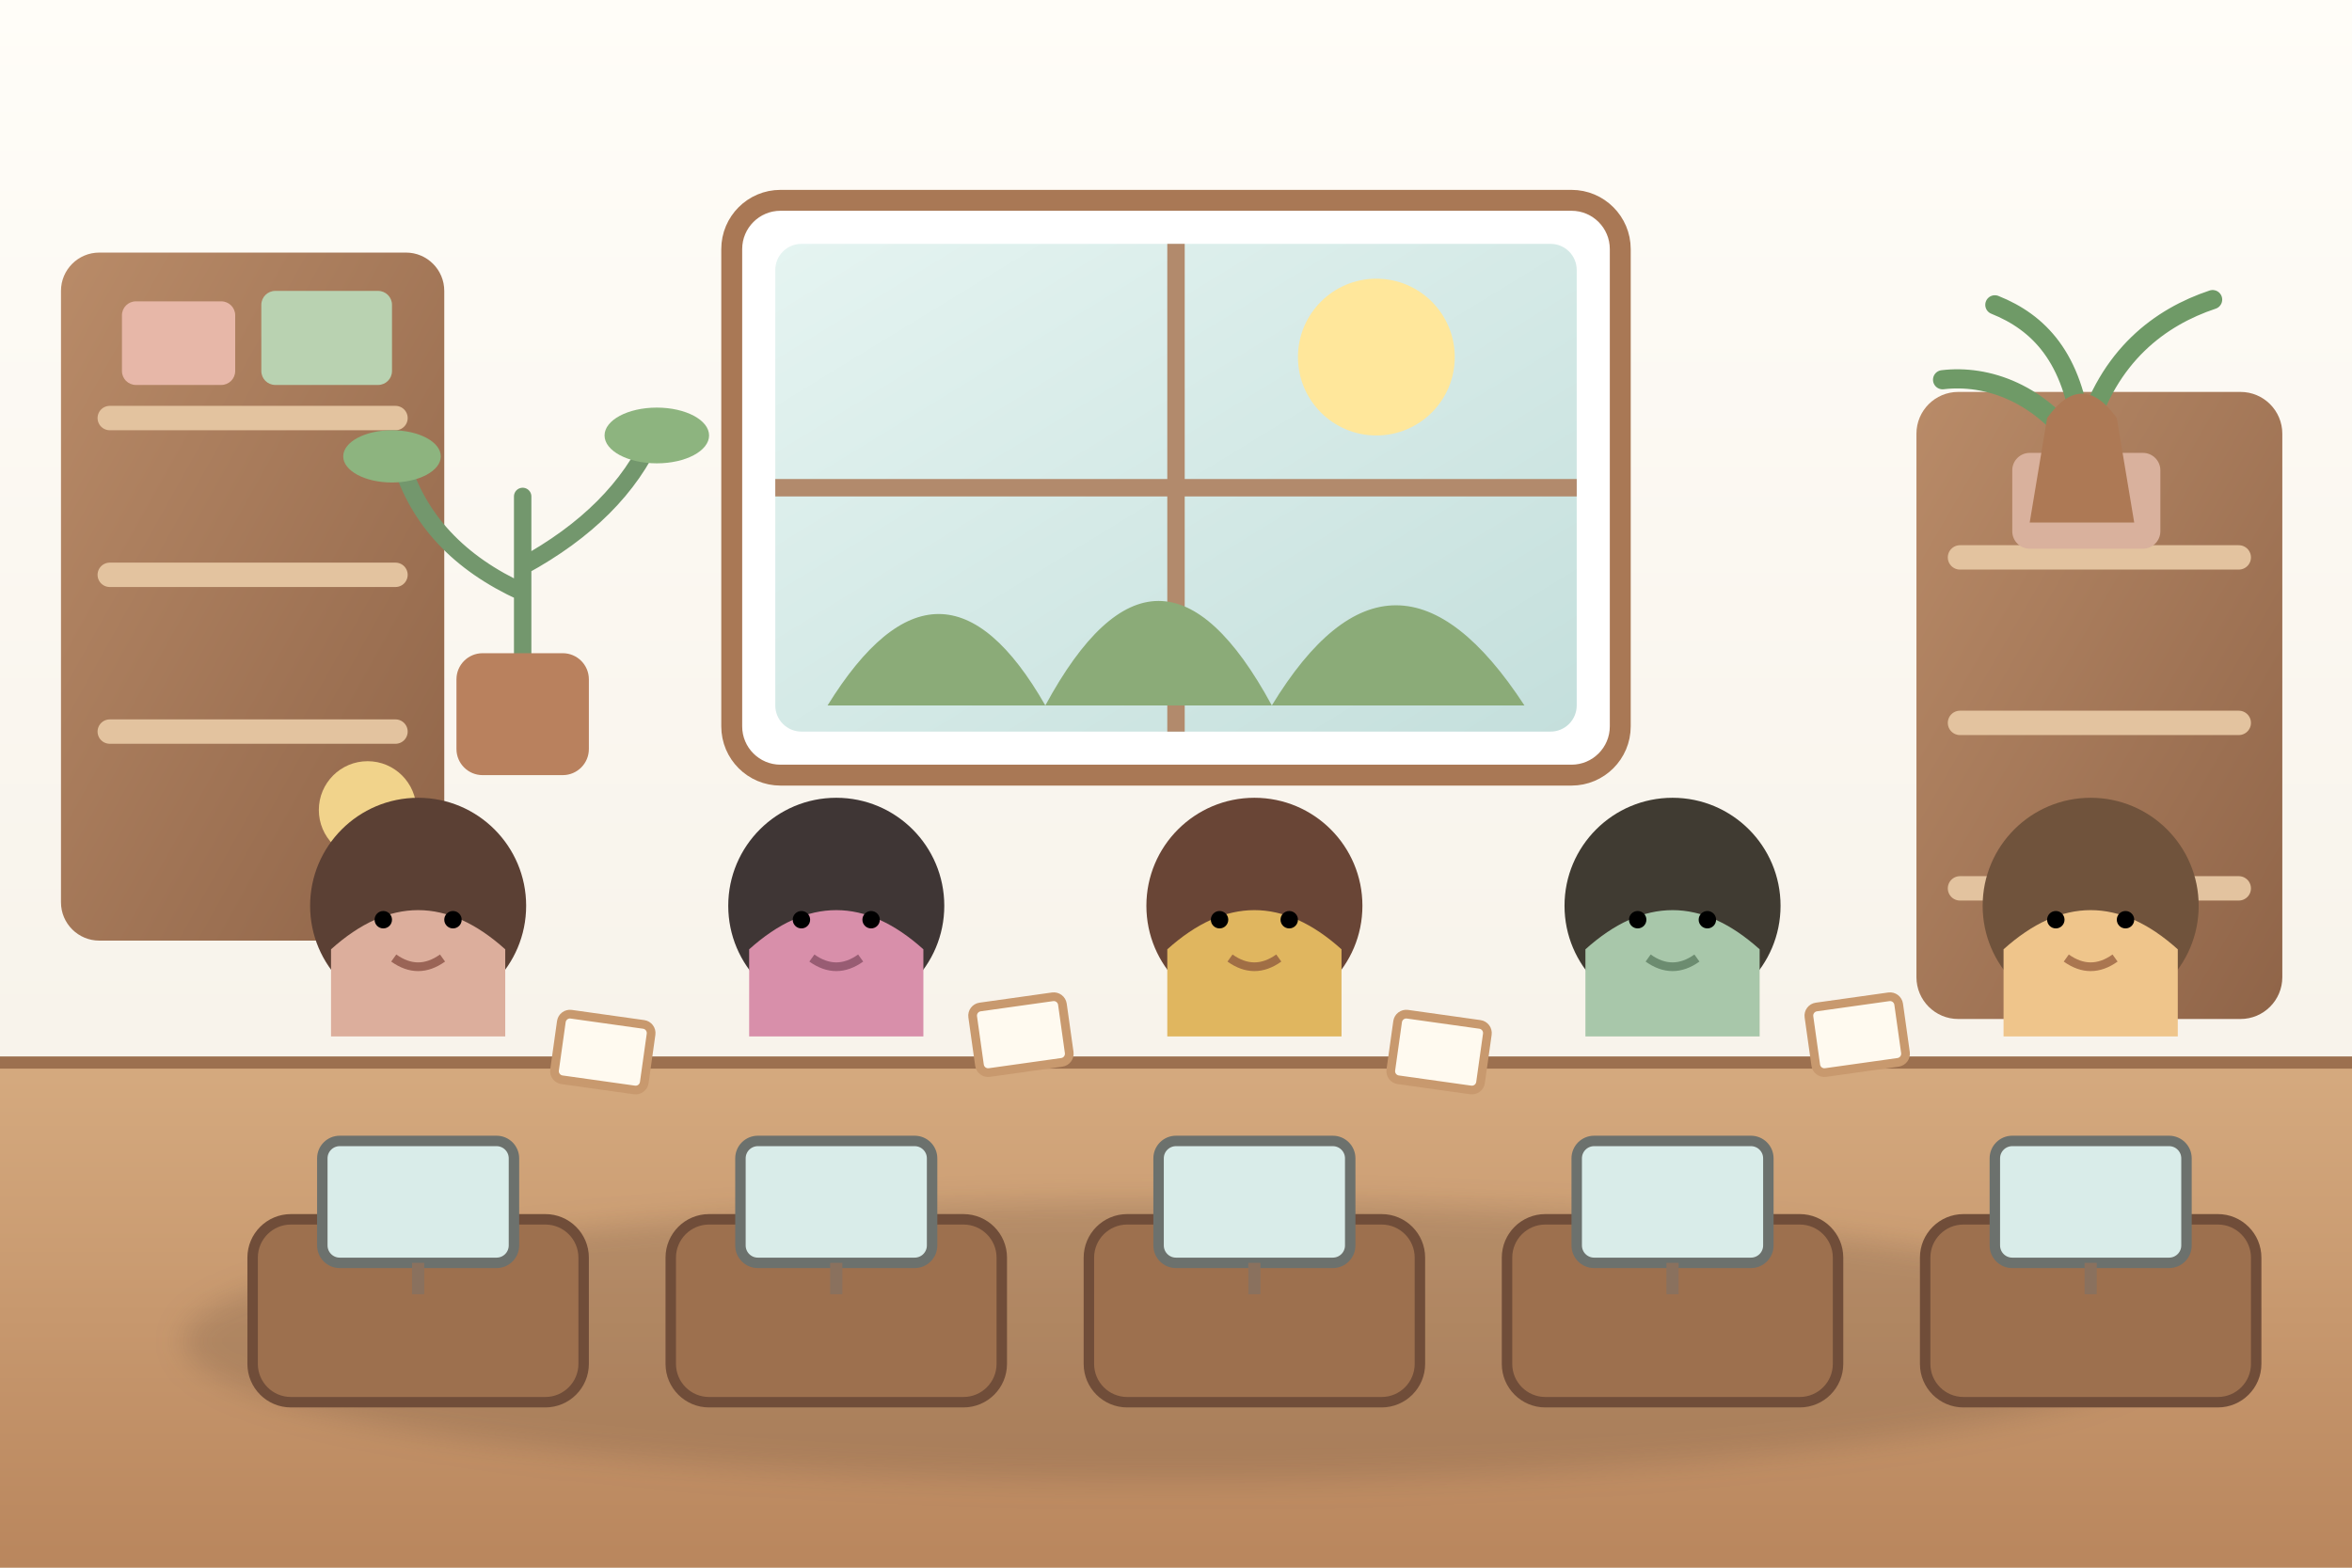
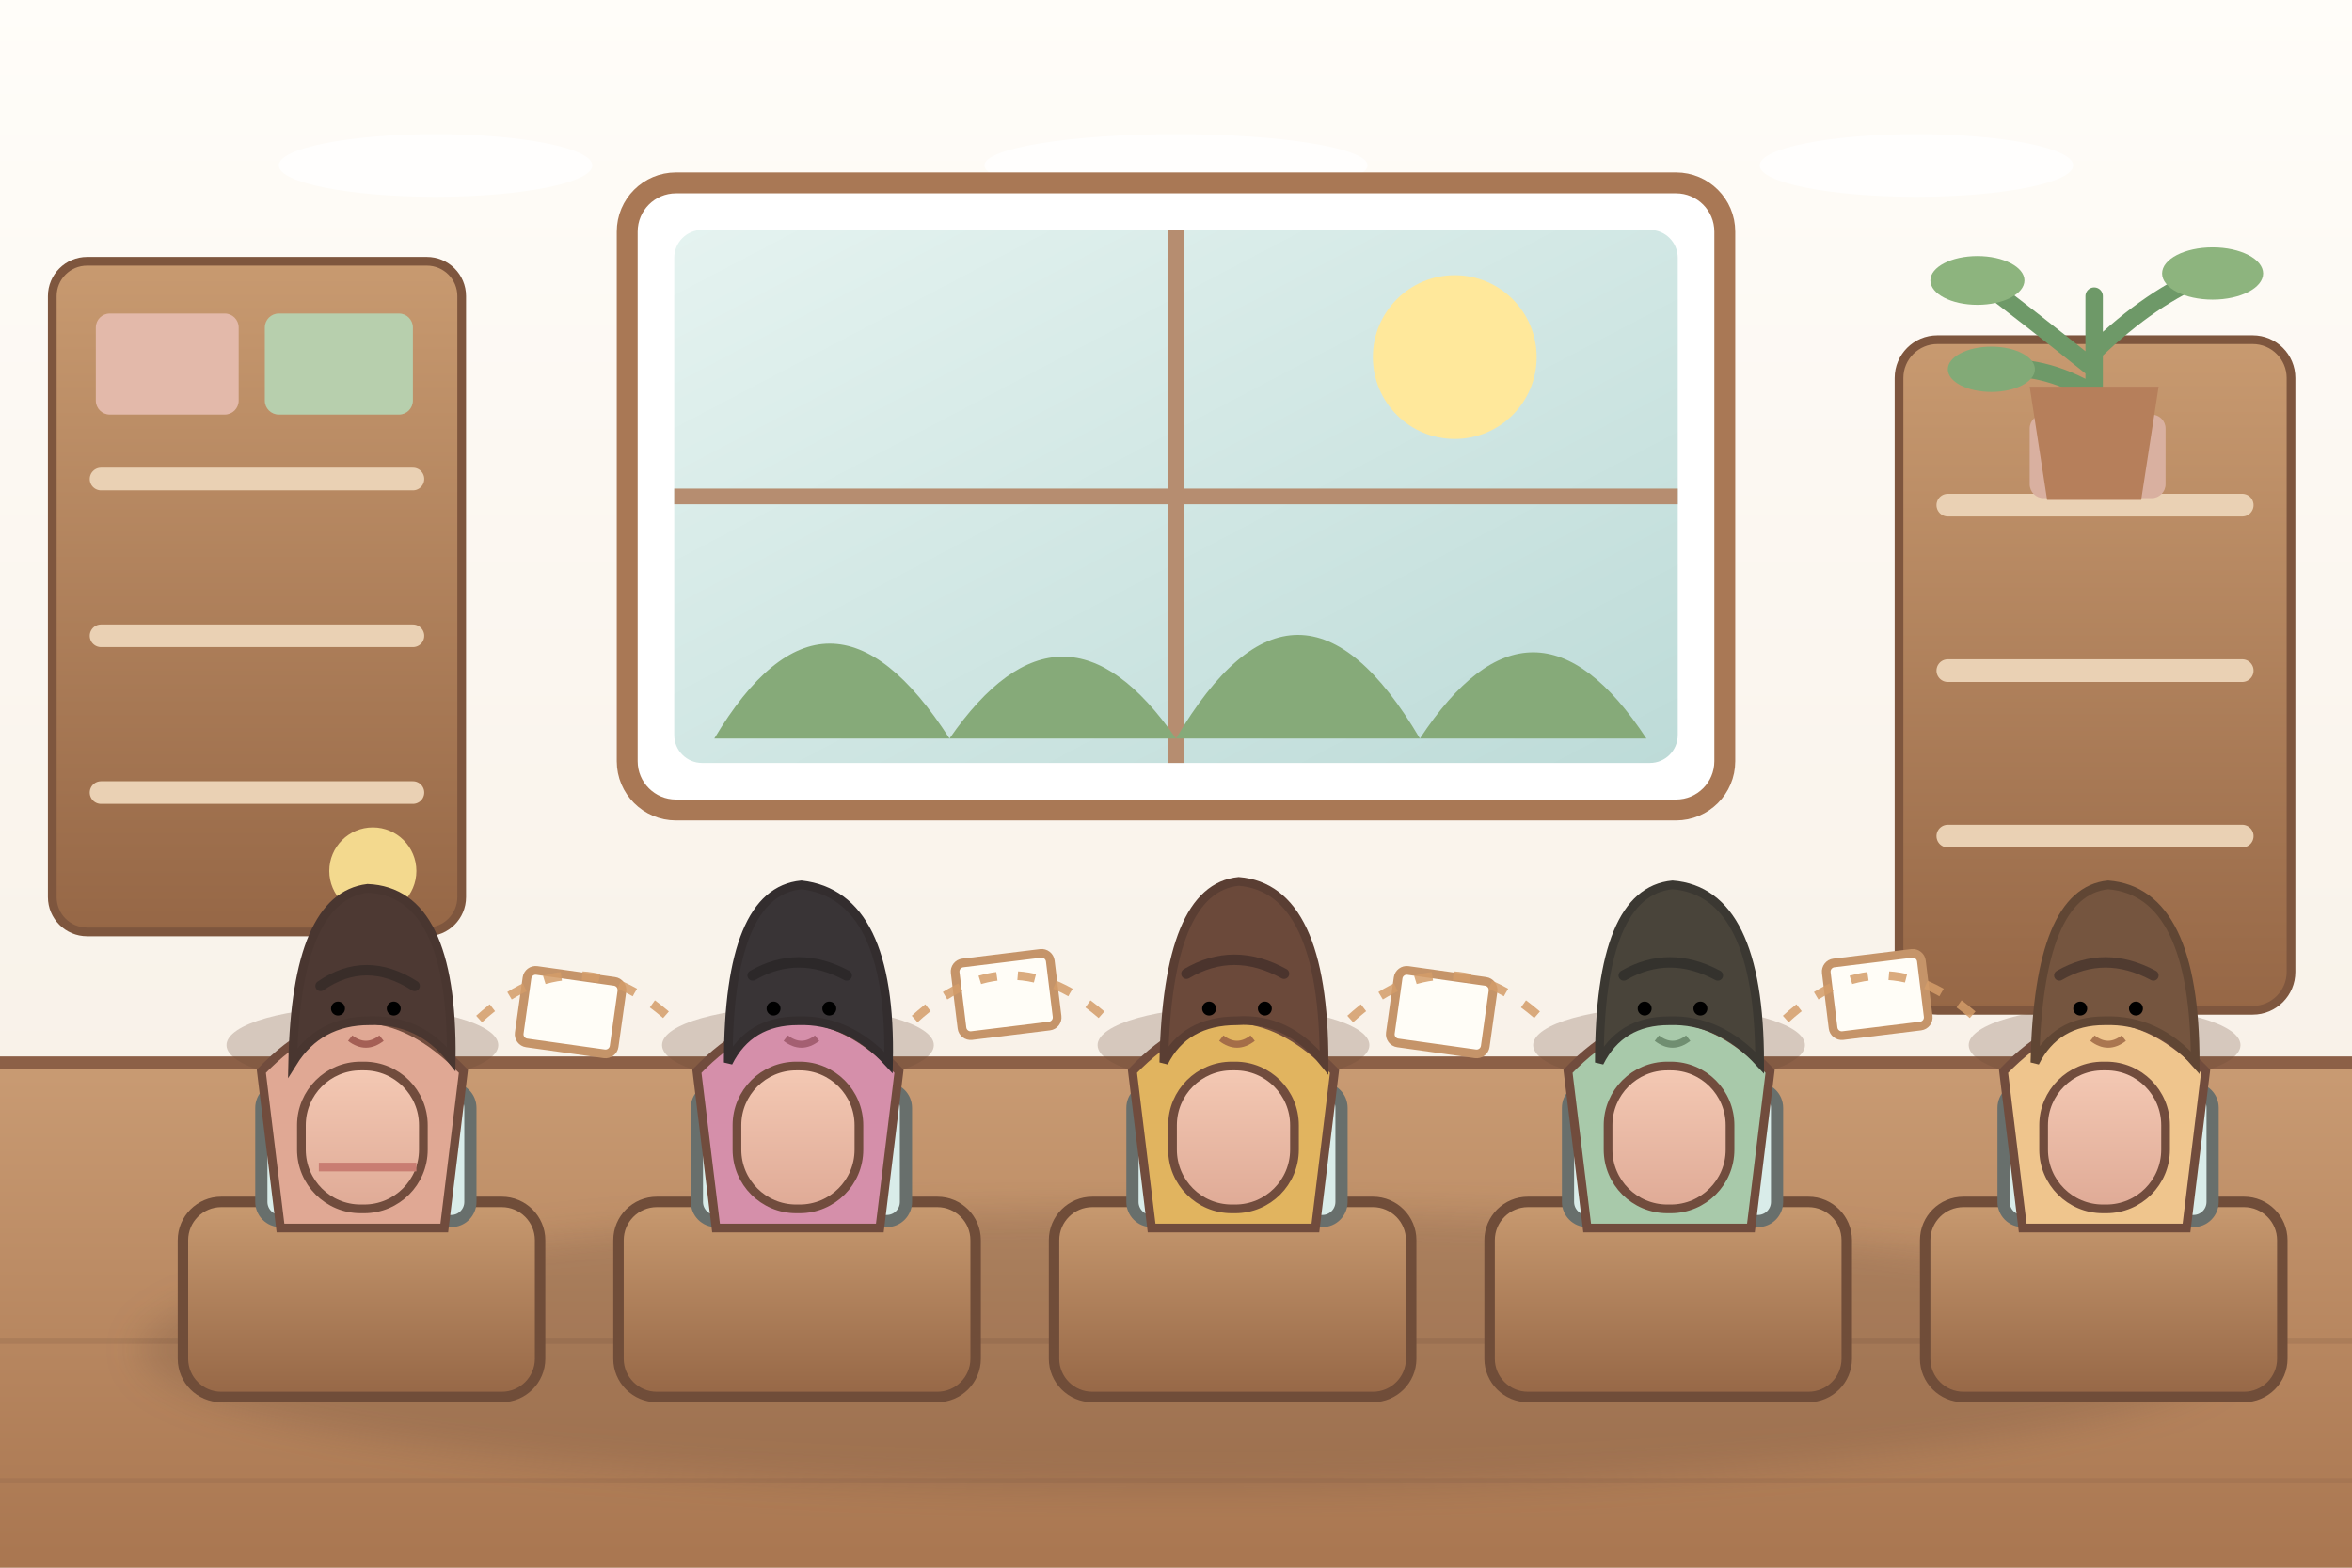
<svg xmlns="http://www.w3.org/2000/svg" viewBox="0 0 1350 900">
  <defs>
-     <linearGradient id="wall" x1="0" y1="0" x2="0" y2="1">
-       <stop stop-color="#fffdf8" />
-       <stop offset="1" stop-color="#f4eee4" />
+     <linearGradient id="wall" x2="0" y2="1">
+       <stop stop-color="#fffdf9" />
+       <stop offset=".72" stop-color="#f8f1e8" />
+       <stop offset="1" stop-color="#eee2d5" />
    </linearGradient>
-     <linearGradient id="floor" x1="0" y1="0" x2="0" y2="1">
-       <stop stop-color="#d5aa7f" />
-       <stop offset="1" stop-color="#b9865d" />
+     <linearGradient id="floor" x2="0" y2="1">
+       <stop stop-color="#c99b73" />
+       <stop offset="1" stop-color="#a97650" />
    </linearGradient>
-     <linearGradient id="wood" x1="0" y1="0" x2="1" y2="1">
-       <stop stop-color="#b98b68" />
-       <stop offset="1" stop-color="#8f6448" />
+     <linearGradient id="desk" x2="0" y2="1">
+       <stop stop-color="#c89a70" />
+       <stop offset="1" stop-color="#966746" />
    </linearGradient>
-     <linearGradient id="glass" x1="0" y1="0" x2="1" y2="1">
-       <stop stop-color="#e5f4f1" />
-       <stop offset="1" stop-color="#c4dfdc" />
+     <linearGradient id="skin" x2="0" y2="1">
+       <stop stop-color="#f4c9b4" />
+       <stop offset="1" stop-color="#dfaa96" />
+     </linearGradient>
+     <linearGradient id="glass" x2="1" y2="1">
+       <stop stop-color="#e5f3f0" />
+       <stop offset="1" stop-color="#bddbd8" />
    </linearGradient>
    <filter id="shadow">
-       <feGaussianBlur stdDeviation="8" />
+       <feGaussianBlur stdDeviation="10" />
    </filter>
-     <style>.float{animation:f 3.5s ease-in-out infinite;transform-box:fill-box;transform-origin:center bottom}.d2{animation-delay:.35s}.d3{animation-delay:.7s}.d4{animation-delay:1.05s}.d5{animation-delay:1.4s}@keyframes f{0%,100%{transform:translateY(0)}50%{transform:translateY(-4px)}}</style>
+     <filter id="soft">
+       <feGaussianBlur stdDeviation="2" />
+     </filter>
+     <style>
+  .float{animation:float 3.2s ease-in-out infinite;transform-box:fill-box;transform-origin:center bottom}
+  .d2{animation-delay:.3s}.d3{animation-delay:.6s}.d4{animation-delay:.9s}.d5{animation-delay:1.2s}
+  @keyframes float{0%,100%{transform:translateY(0)}50%{transform:translateY(-5px)}}
+  .blink{animation:blink 4.5s infinite;transform-box:fill-box;transform-origin:center}
+  @keyframes blink{0%,91%,100%{transform:scaleY(1)}93%{transform:scaleY(.12)}}
+  .paper{animation:paper 3s ease-in-out infinite;transform-box:fill-box;transform-origin:center}
+  @keyframes paper{0%,100%{transform:translateY(0) rotate(0)}50%{transform:translateY(-7px) rotate(-3deg)}}
+  </style>
  </defs>
  <rect width="1350" height="900" fill="url(#wall)" />
+   <g fill="#fff" opacity=".75">
+     <ellipse cx="250" cy="95" rx="90" ry="18" />
+     <ellipse cx="675" cy="95" rx="110" ry="18" />
+     <ellipse cx="1100" cy="95" rx="90" ry="18" />
+   </g>
+   <rect x="360" y="105" width="630" height="360" rx="28" fill="#fff" stroke="#a97855" stroke-width="12" />
+   <rect x="387" y="132" width="576" height="306" rx="16" fill="url(#glass)" />
+   <path d="M675 132V438M387 285H963" stroke="#b68d70" stroke-width="9" />
+   <circle cx="835" cy="205" r="47" fill="#ffe89b" />
+   <g fill="#86aa79">
+     <path d="M410 424Q475 315 545 424Q610 330 675 424Q745 305 815 424Q880 325 945 424Z" />
+   </g>
+   <g transform="translate(30 150)">
+     <rect width="235" height="385" rx="20" fill="url(#desk)" stroke="#7e563e" stroke-width="5" />
+     <rect x="25" y="30" width="82" height="58" rx="8" fill="#e3b9aa" />
+     <rect x="122" y="30" width="85" height="58" rx="8" fill="#b7cfad" />
+     <path d="M28 125H207M28 215H207M28 305H207" stroke="#ead1b4" stroke-width="13" stroke-linecap="round" />
+     <circle cx="184" cy="350" r="25" fill="#f3d98e" />
+   </g>
+   <g transform="translate(1090 150)">
+     <rect y="45" width="225" height="385" rx="22" fill="url(#desk)" stroke="#7e563e" stroke-width="5" />
+     <path d="M28 140H197M28 235H197M28 330H197" stroke="#ead1b4" stroke-width="13" stroke-linecap="round" />
+     <rect x="75" y="88" width="78" height="48" rx="8" fill="#d9b0a0" />
+     <path d="M112 82V20M112 62Q72 30 48 12M112 52Q145 20 178 7M112 76Q82 58 53 62" fill="none" stroke="#6e9968" stroke-width="10" stroke-linecap="round" />
+     <ellipse cx="45" cy="11" rx="27" ry="14" fill="#8db47e" />
+     <ellipse cx="180" cy="7" rx="29" ry="15" fill="#8db47e" />
+     <ellipse cx="53" cy="62" rx="25" ry="13" fill="#82aa77" />
+     <path d="M75 72H149L139 137H85Z" fill="#b67f5b" />
+   </g>
  <rect y="610" width="1350" height="290" fill="url(#floor)" />
-   <path d="M0 610H1350" stroke="#9c704f" stroke-width="7" />
-   <rect x="420" y="115" width="510" height="330" rx="28" fill="#fff" stroke="#a97855" stroke-width="12" />
-   <rect x="445" y="140" width="460" height="280" rx="15" fill="url(#glass)" />
-   <path d="M675 140V420M445 280H905" stroke="#b28a6c" stroke-width="10" />
-   <circle cx="790" cy="205" r="45" fill="#ffe79b" />
-   <path d="M475 405 Q540 300 600 405 Q665 285 730 405 Q800 290 875 405" fill="#8bab78" />
-   <g transform="translate(35 145)">
-     <rect width="220" height="395" rx="22" fill="url(#wood)" />
-     <path d="M28 95H192M28 185H192M28 275H192" stroke="#e3c39f" stroke-width="14" stroke-linecap="round" />
-     <rect x="35" y="28" width="65" height="48" rx="8" fill="#e7b7a8" />
-     <rect x="115" y="22" width="75" height="54" rx="8" fill="#b9d2b1" />
-     <circle cx="176" cy="320" r="28" fill="#f1d38b" />
+   <path d="M0 610H1350" stroke="#8c6047" stroke-width="7" />
+   <path d="M0 770H1350M0 850H1350" stroke="#95694d" stroke-width="3" opacity=".35" />
+   <ellipse cx="680" cy="775" rx="600" ry="80" fill="#4d382d" opacity=".18" filter="url(#shadow)" />
+   <g fill="url(#desk)" stroke="#704d39" stroke-width="6">
+     <rect x="105" y="690" width="205" height="112" rx="22" />
+     <rect x="355" y="690" width="205" height="112" rx="22" />
+     <rect x="605" y="690" width="205" height="112" rx="22" />
+     <rect x="855" y="690" width="205" height="112" rx="22" />
+     <rect x="1105" y="690" width="205" height="112" rx="22" />
  </g>
-   <g transform="translate(1100 170)">
-     <rect y="55" width="210" height="360" rx="24" fill="url(#wood)" />
-     <path d="M25 150H185M25 245H185M25 340H185" stroke="#e3c39f" stroke-width="14" stroke-linecap="round" />
-     <rect x="55" y="90" width="85" height="55" rx="10" fill="#d9b19d" />
-     <path d="M95 80C90 35 70 15 45 5M97 80C110 34 140 12 170 2M95 90C72 55 40 45 15 48" fill="none" stroke="#6f9a67" stroke-width="11" stroke-linecap="round" />
-     <path d="M75 70 Q95 42 115 70 L125 130H65Z" fill="#ad7955" />
+   <g fill="#d9ece9" stroke="#686f6c" stroke-width="7">
+     <rect x="150" y="625" width="120" height="76" rx="11" />
+     <rect x="400" y="625" width="120" height="76" rx="11" />
+     <rect x="650" y="625" width="120" height="76" rx="11" />
+     <rect x="900" y="625" width="120" height="76" rx="11" />
+     <rect x="1150" y="625" width="120" height="76" rx="11" />
  </g>
-   <g opacity=".18" filter="url(#shadow)" fill="#49392e">
-     <ellipse cx="675" cy="770" rx="570" ry="80" />
-   </g>
-   <g fill="#9d704e" stroke="#704d39" stroke-width="6">
-     <rect x="145" y="700" width="190" height="105" rx="22" />
-     <rect x="385" y="700" width="190" height="105" rx="22" />
-     <rect x="625" y="700" width="190" height="105" rx="22" />
-     <rect x="865" y="700" width="190" height="105" rx="22" />
-     <rect x="1105" y="700" width="190" height="105" rx="22" />
-   </g>
-   <g fill="#d9ece9" stroke="#6c716d" stroke-width="6">
-     <rect x="185" y="655" width="110" height="70" rx="10" />
-     <rect x="425" y="655" width="110" height="70" rx="10" />
-     <rect x="665" y="655" width="110" height="70" rx="10" />
-     <rect x="905" y="655" width="110" height="70" rx="10" />
-     <rect x="1145" y="655" width="110" height="70" rx="10" />
-   </g>
-   <g stroke="#8a715e" stroke-width="7">
-     <path d="M240 725v18M480 725v18M720 725v18M960 725v18M1200 725v18" />
+   <g fill="#8aa29c" opacity=".8">
+     <rect x="170" y="645" width="80" height="6" rx="3" />
+     <rect x="420" y="645" width="80" height="6" rx="3" />
+     <rect x="670" y="645" width="80" height="6" rx="3" />
+     <rect x="920" y="645" width="80" height="6" rx="3" />
+     <rect x="1170" y="645" width="80" height="6" rx="3" />
  </g>
  <g class="float">
-     <circle cx="240" cy="520" r="62" fill="#5b4034" />
-     <path d="M190 545Q240 500 290 545v50H190z" fill="#dcae9c" />
-     <circle cx="220" cy="528" r="5" />
-     <circle cx="260" cy="528" r="5" />
-     <path d="M226 550Q240 560 254 550" fill="none" stroke="#9a6456" stroke-width="5" />
+     <ellipse cx="208" cy="600" rx="78" ry="22" fill="#6c4b39" opacity=".25" />
+     <path d="M150 615Q208 555 266 615L255 705H161Z" fill="#e0a894" stroke="#714c3d" stroke-width="5" />
+     <rect x="173" y="612" width="70" height="82" rx="34" fill="url(#skin)" stroke="#714c3d" stroke-width="5" />
+     <path d="M168 610Q170 515 211 510Q260 512 259 608Q241 585 212 586Q183 586 168 610Z" fill="#4d3933" stroke="#493630" stroke-width="5" />
+     <path d="M184 566Q210 548 238 566" fill="none" stroke="#392d29" stroke-width="6" stroke-linecap="round" />
+     <g class="blink">
+       <circle cx="194" cy="579" r="4" />
+       <circle cx="226" cy="579" r="4" />
+     </g>
+     <path d="M201 596Q210 603 219 596" fill="none" stroke="#a45f55" stroke-width="4" />
+     <path d="M183 670H239" stroke="#c97d72" stroke-width="5" />
  </g>
  <g class="float d2">
-     <circle cx="480" cy="520" r="62" fill="#3f3635" />
-     <path d="M430 545Q480 500 530 545v50H430z" fill="#d88faa" />
-     <circle cx="460" cy="528" r="5" />
-     <circle cx="500" cy="528" r="5" />
-     <path d="M466 550Q480 560 494 550" fill="none" stroke="#985c73" stroke-width="5" />
+     <ellipse cx="458" cy="600" rx="78" ry="22" fill="#6c4b39" opacity=".25" />
+     <path d="M400 615Q458 555 516 615L505 705H411Z" fill="#d58faa" stroke="#714c3d" stroke-width="5" />
+     <rect x="423" y="612" width="70" height="82" rx="34" fill="url(#skin)" stroke="#714c3d" stroke-width="5" />
+     <path d="M418 610Q418 512 460 508Q512 514 510 610Q487 585 458 586Q430 586 418 610Z" fill="#393436" stroke="#332d2e" stroke-width="5" />
+     <path d="M432 560Q458 545 486 560" fill="none" stroke="#2c2829" stroke-width="6" stroke-linecap="round" />
+     <g class="blink">
+       <circle cx="444" cy="579" r="4" />
+       <circle cx="476" cy="579" r="4" />
+     </g>
+     <path d="M451 596Q460 603 469 596" fill="none" stroke="#a45f72" stroke-width="4" />
  </g>
  <g class="float d3">
-     <circle cx="720" cy="520" r="62" fill="#694536" />
-     <path d="M670 545Q720 500 770 545v50H670z" fill="#e0b65f" />
-     <circle cx="700" cy="528" r="5" />
-     <circle cx="740" cy="528" r="5" />
-     <path d="M706 550Q720 560 734 550" fill="none" stroke="#a06e45" stroke-width="5" />
+     <ellipse cx="708" cy="600" rx="78" ry="22" fill="#6c4b39" opacity=".25" />
+     <path d="M650 615Q708 555 766 615L755 705H661Z" fill="#e1b45f" stroke="#714c3d" stroke-width="5" />
+     <rect x="673" y="612" width="70" height="82" rx="34" fill="url(#skin)" stroke="#714c3d" stroke-width="5" />
+     <path d="M668 610Q670 510 711 506Q760 510 760 610Q739 584 710 586Q680 586 668 610Z" fill="#6b493a" stroke="#5a3e33" stroke-width="5" />
+     <path d="M681 559Q708 543 737 559" fill="none" stroke="#4b342d" stroke-width="6" stroke-linecap="round" />
+     <g class="blink">
+       <circle cx="694" cy="579" r="4" />
+       <circle cx="726" cy="579" r="4" />
+     </g>
+     <path d="M701 596Q710 603 719 596" fill="none" stroke="#a46d48" stroke-width="4" />
  </g>
  <g class="float d4">
-     <circle cx="960" cy="520" r="62" fill="#403b32" />
-     <path d="M910 545Q960 500 1010 545v50H910z" fill="#a8c7aa" />
-     <circle cx="940" cy="528" r="5" />
-     <circle cx="980" cy="528" r="5" />
-     <path d="M946 550Q960 560 974 550" fill="none" stroke="#6c8c70" stroke-width="5" />
+     <ellipse cx="958" cy="600" rx="78" ry="22" fill="#6c4b39" opacity=".25" />
+     <path d="M900 615Q958 555 1016 615L1005 705H911Z" fill="#a8c9aa" stroke="#714c3d" stroke-width="5" />
+     <rect x="923" y="612" width="70" height="82" rx="34" fill="url(#skin)" stroke="#714c3d" stroke-width="5" />
+     <path d="M918 610Q918 512 960 508Q1010 512 1010 610Q987 585 958 586Q930 586 918 610Z" fill="#49443a" stroke="#3b3832" stroke-width="5" />
+     <path d="M932 560Q958 545 986 560" fill="none" stroke="#34322d" stroke-width="6" stroke-linecap="round" />
+     <g class="blink">
+       <circle cx="944" cy="579" r="4" />
+       <circle cx="976" cy="579" r="4" />
+     </g>
+     <path d="M951 596Q960 603 969 596" fill="none" stroke="#708e71" stroke-width="4" />
  </g>
  <g class="float d5">
-     <circle cx="1200" cy="520" r="62" fill="#70533c" />
-     <path d="M1150 545Q1200 500 1250 545v50H1150z" fill="#efc58b" />
-     <circle cx="1180" cy="528" r="5" />
-     <circle cx="1220" cy="528" r="5" />
-     <path d="M1186 550Q1200 560 1214 550" fill="none" stroke="#aa7650" stroke-width="5" />
+     <ellipse cx="1208" cy="600" rx="78" ry="22" fill="#6c4b39" opacity=".25" />
+     <path d="M1150 615Q1208 555 1266 615L1255 705H1161Z" fill="#efc58d" stroke="#714c3d" stroke-width="5" />
+     <rect x="1173" y="612" width="70" height="82" rx="34" fill="url(#skin)" stroke="#714c3d" stroke-width="5" />
+     <path d="M1168 610Q1170 512 1210 508Q1260 512 1260 610Q1238 585 1208 586Q1180 586 1168 610Z" fill="#75553f" stroke="#604634" stroke-width="5" />
+     <path d="M1182 560Q1208 545 1236 560" fill="none" stroke="#503b30" stroke-width="6" stroke-linecap="round" />
+     <g class="blink">
+       <circle cx="1194" cy="579" r="4" />
+       <circle cx="1226" cy="579" r="4" />
+     </g>
+     <path d="M1201 596Q1210 603 1219 596" fill="none" stroke="#aa7650" stroke-width="4" />
  </g>
-   <g fill="#fffaf0" stroke="#c8996e" stroke-width="5">
-     <rect x="320" y="585" width="52" height="38" rx="5" transform="rotate(8 346 604)" />
-     <rect x="560" y="575" width="52" height="38" rx="5" transform="rotate(-8 586 594)" />
-     <rect x="800" y="585" width="52" height="38" rx="5" transform="rotate(8 826 604)" />
-     <rect x="1040" y="575" width="52" height="38" rx="5" transform="rotate(-8 1066 594)" />
+   <g class="paper" fill="#fffdf7" stroke="#c59469" stroke-width="5">
+     <rect x="300" y="560" width="55" height="42" rx="5" transform="rotate(8 327 581)" />
+     <rect x="550" y="550" width="55" height="42" rx="5" transform="rotate(-7 577 571)" />
+     <rect x="800" y="560" width="55" height="42" rx="5" transform="rotate(8 827 581)" />
+     <rect x="1050" y="550" width="55" height="42" rx="5" transform="rotate(-7 1077 571)" />
  </g>
-   <g transform="translate(300 250)">
-     <path d="M0 130V35M0 90Q-55 65-70 15M0 75Q55 45 75 0" stroke="#73976d" stroke-width="10" fill="none" stroke-linecap="round" />
-     <ellipse cx="-75" cy="12" rx="28" ry="15" fill="#8db47f" />
-     <ellipse cx="77" cy="0" rx="30" ry="16" fill="#8db47f" />
-     <rect x="-38" y="125" width="76" height="70" rx="15" fill="#b9815e" />
+   <g fill="none" stroke="#d39c68" stroke-width="5" stroke-dasharray="10 12" opacity=".85">
+     <path d="M275 585Q330 535 385 585" />
+     <path d="M525 585Q580 535 635 585" />
+     <path d="M775 585Q830 535 885 585" />
+     <path d="M1025 585Q1080 535 1135 585" />
  </g>
</svg>
